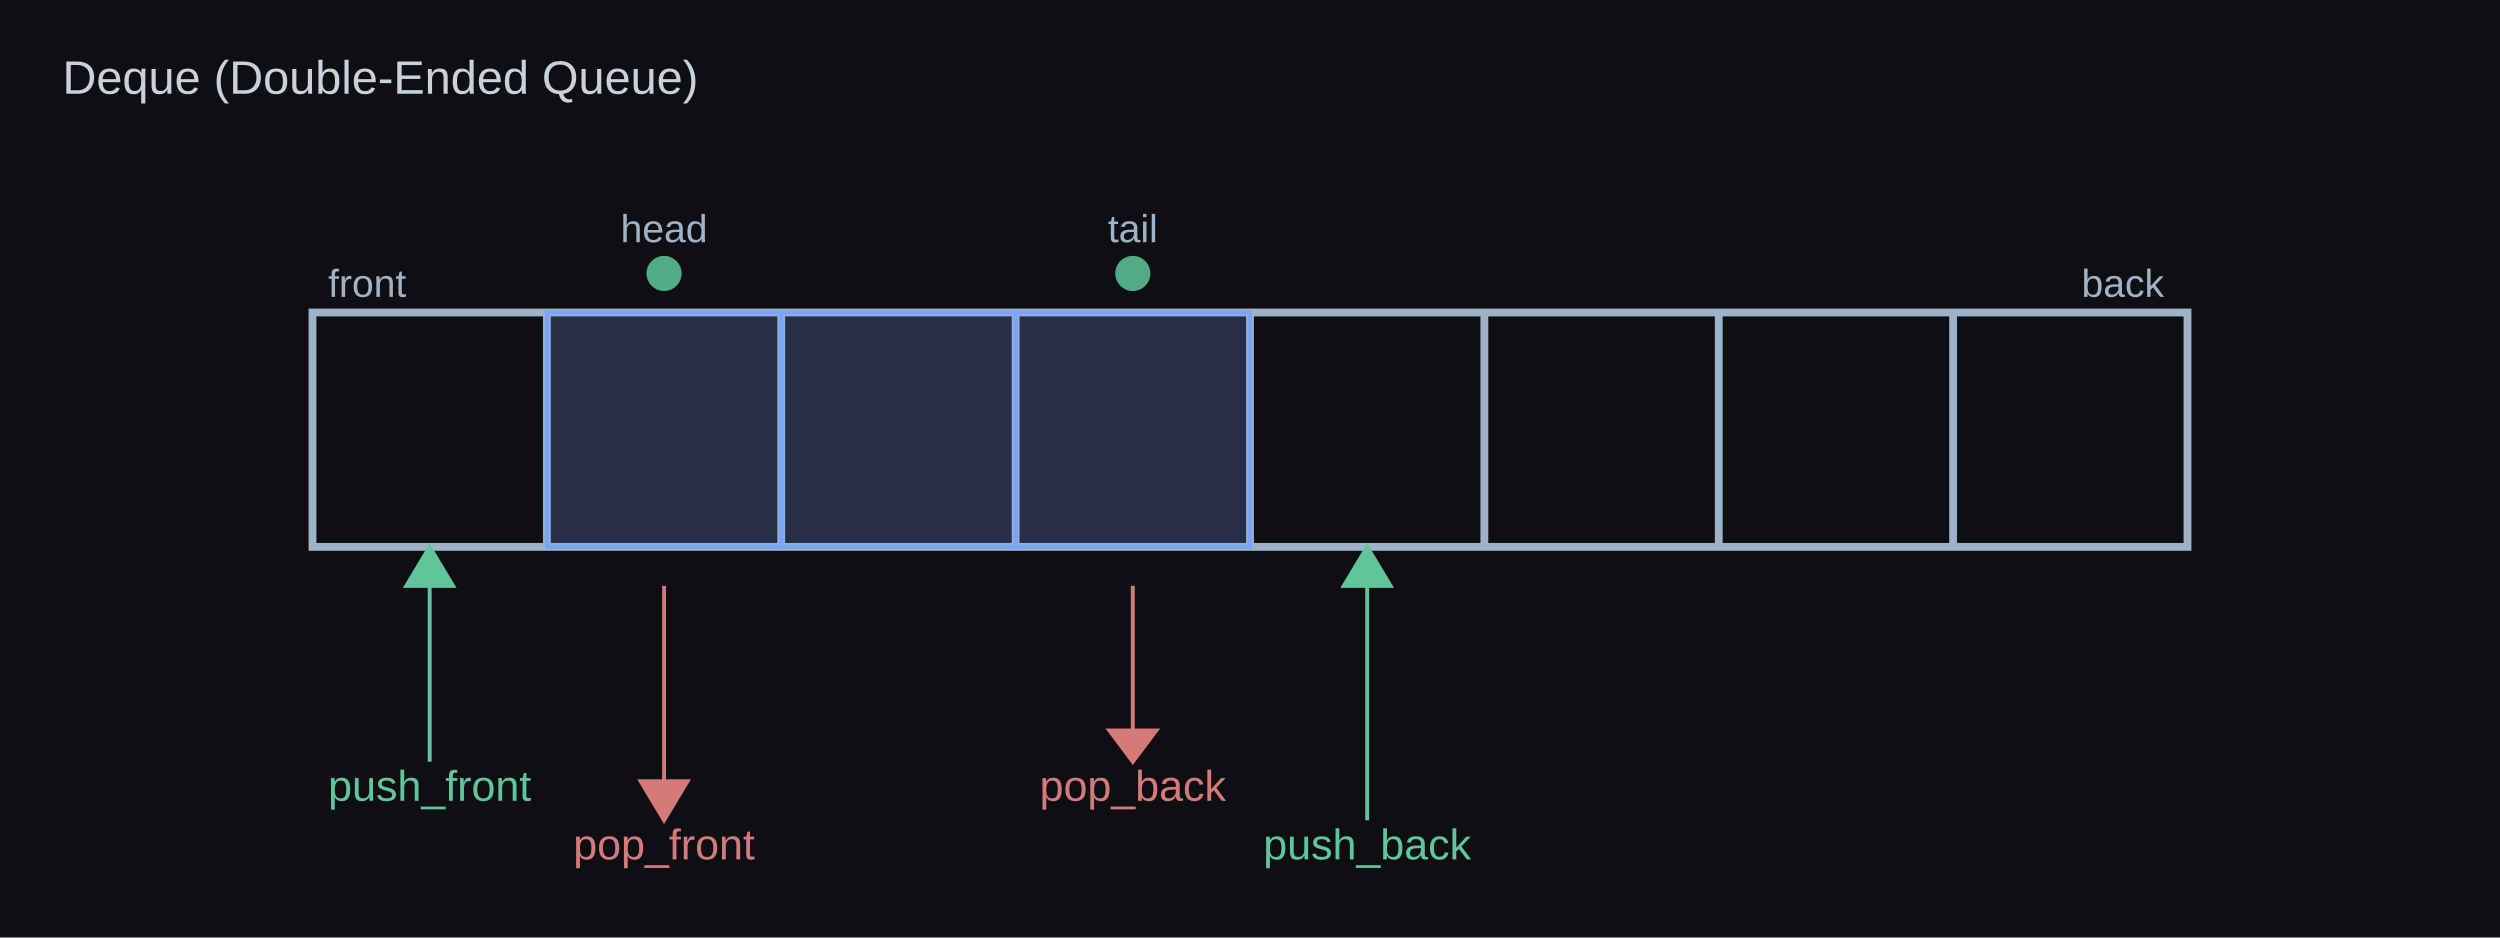
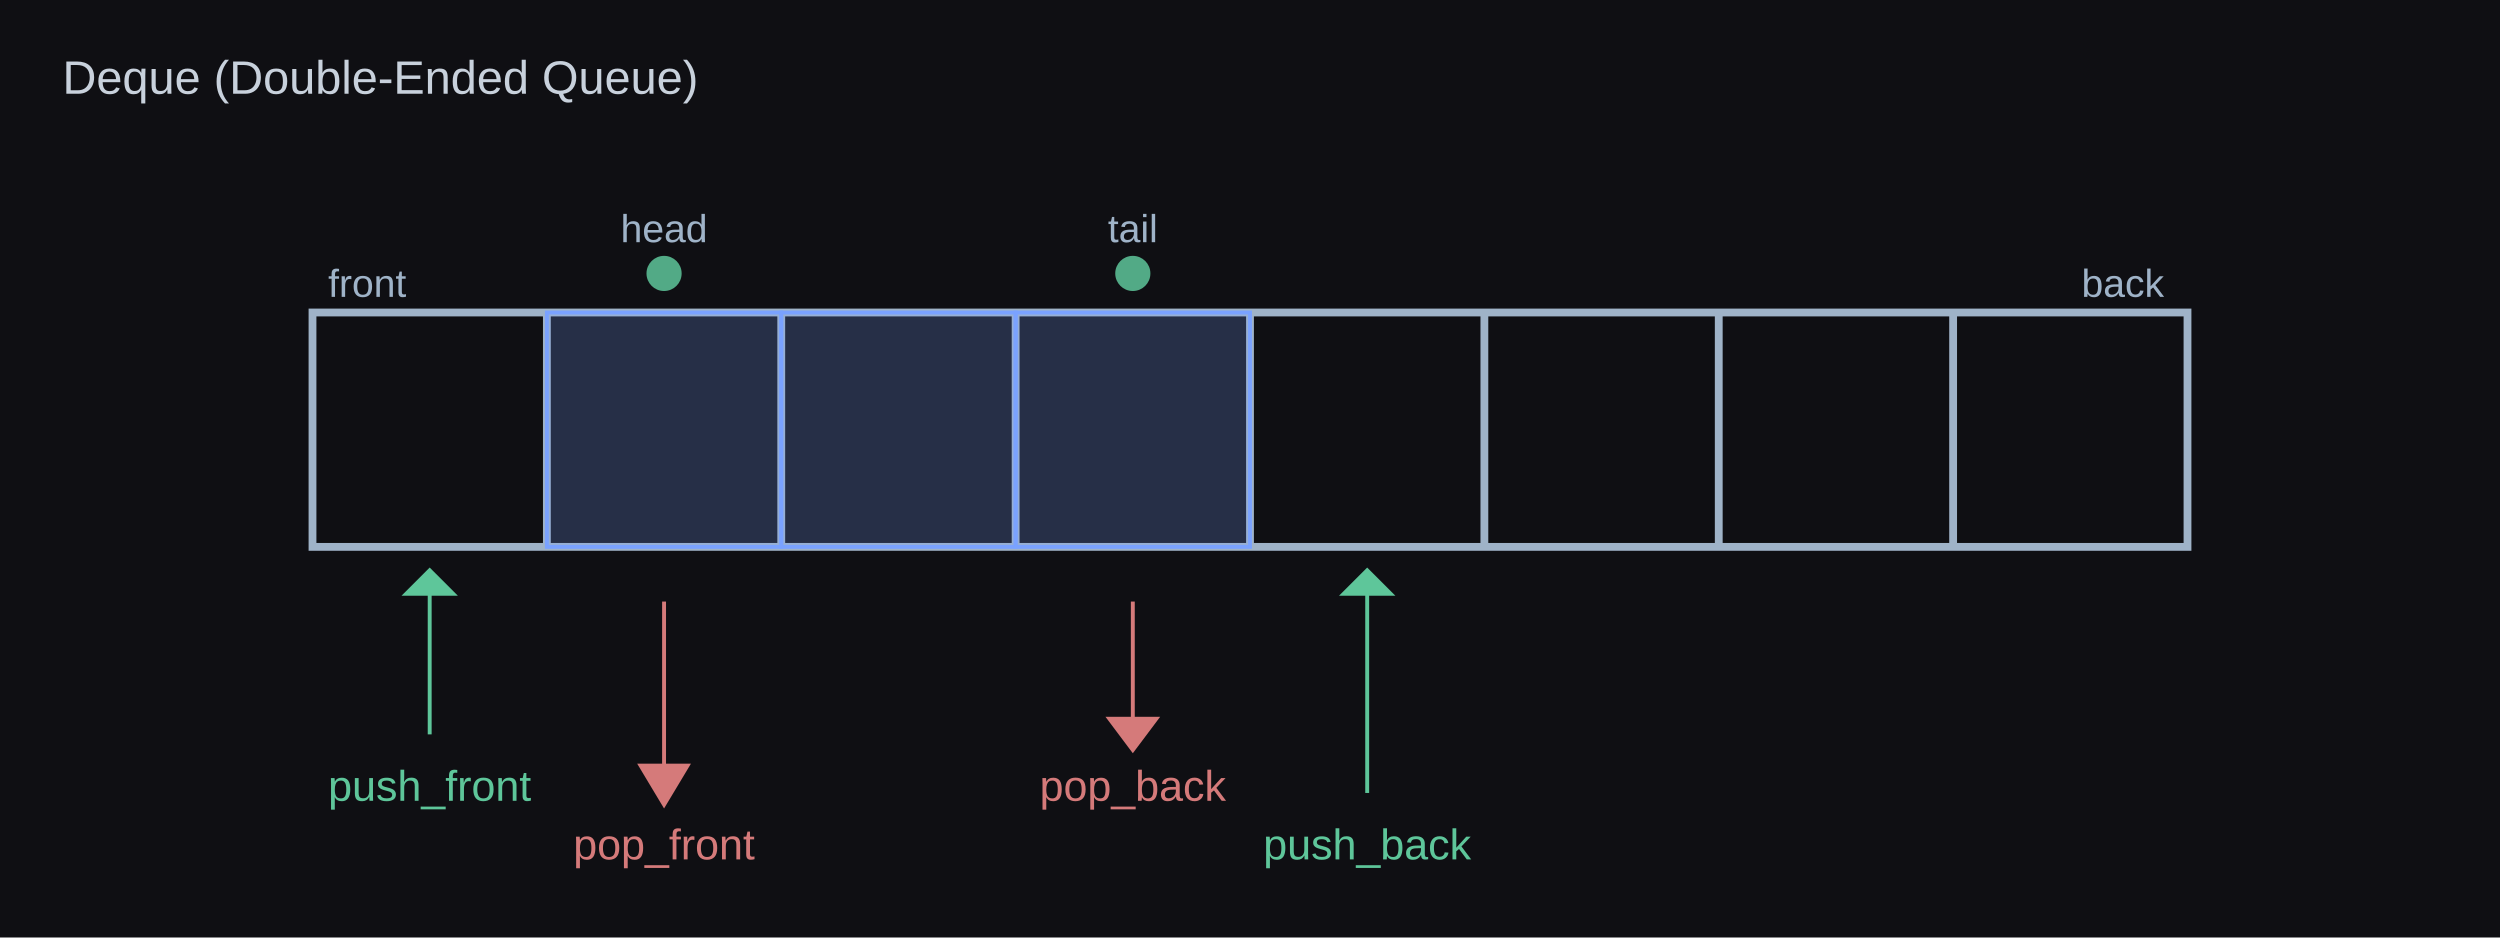
<svg xmlns="http://www.w3.org/2000/svg" width="640" height="240" viewBox="0 0 640 240">
  <rect x="0" y="0" width="640" height="240" fill="#0f0f13" />
  <g font-family="Verdana,Arial,sans-serif" font-size="12" fill="#c8d1dc">
    <text x="16" y="24">Deque (Double-Ended Queue)</text>
  </g>
  <g fill="none" stroke="#9fb3c8" stroke-width="2">
    <rect x="80" y="80" width="480" height="60" />
    <line x1="140" y1="80" x2="140" y2="140" />
    <line x1="200" y1="80" x2="200" y2="140" />
    <line x1="260" y1="80" x2="260" y2="140" />
    <line x1="320" y1="80" x2="320" y2="140" />
    <line x1="380" y1="80" x2="380" y2="140" />
    <line x1="440" y1="80" x2="440" y2="140" />
    <line x1="500" y1="80" x2="500" y2="140" />
  </g>
  <g stroke="#5ec69a" fill="#5ec69a">
-     <line x1="110" y1="195" x2="110" y2="140" />
-     <polygon points="104,150 116,150 110,140" />
-     <line x1="350" y1="210" x2="350" y2="140" />
-     <polygon points="344,150 356,150 350,140" />
+     <line x1="110" y1="188" x2="110" y2="146" />
+     <polygon points="104,152 116,152 110,146" />
+     <line x1="350" y1="203" x2="350" y2="146" />
+     <polygon points="344,152 356,152 350,146" />
  </g>
  <g stroke="#d57a7a" fill="#d57a7a">
-     <line x1="170" y1="150" x2="170" y2="200" />
-     <polygon points="164,200 176,200 170,210" />
-     <line x1="290" y1="150" x2="290" y2="187" />
-     <polygon points="284,187 296,187 290,195" />
+     <line x1="170" y1="154" x2="170" y2="196" />
+     <polygon points="164,196 176,196 170,206" />
+     <line x1="290" y1="154" x2="290" y2="184" />
+     <polygon points="284,184 296,184 290,192" />
  </g>
  <g font-family="Verdana,Arial,sans-serif" font-size="11" text-anchor="middle">
    <text x="110" y="205" fill="#5ec69a">push_front</text>
    <text x="170" y="220" fill="#d57a7a">pop_front</text>
    <text x="290" y="205" fill="#d57a7a">pop_back</text>
    <text x="350" y="220" fill="#5ec69a">push_back</text>
  </g>
  <g font-family="Verdana,Arial,sans-serif" font-size="10" fill="#9fb3c8">
    <text x="84" y="76">front</text>
    <text x="554" y="76" text-anchor="end">back</text>
  </g>
  <g fill="rgba(122,162,255,0.22)" stroke="#7aa2ff">
    <rect x="140" y="80" width="60" height="60" />
    <rect x="200" y="80" width="60" height="60" />
    <rect x="260" y="80" width="60" height="60" />
  </g>
  <g fill="#5ec69a" stroke="#5ec69a" opacity="0.85">
    <circle cx="170" cy="70" r="4" />
    <circle cx="290" cy="70" r="4" />
  </g>
  <g font-family="Verdana,Arial,sans-serif" font-size="10" fill="#9fb3c8" text-anchor="middle">
    <text x="170" y="62">head</text>
    <text x="290" y="62">tail</text>
  </g>
</svg>
